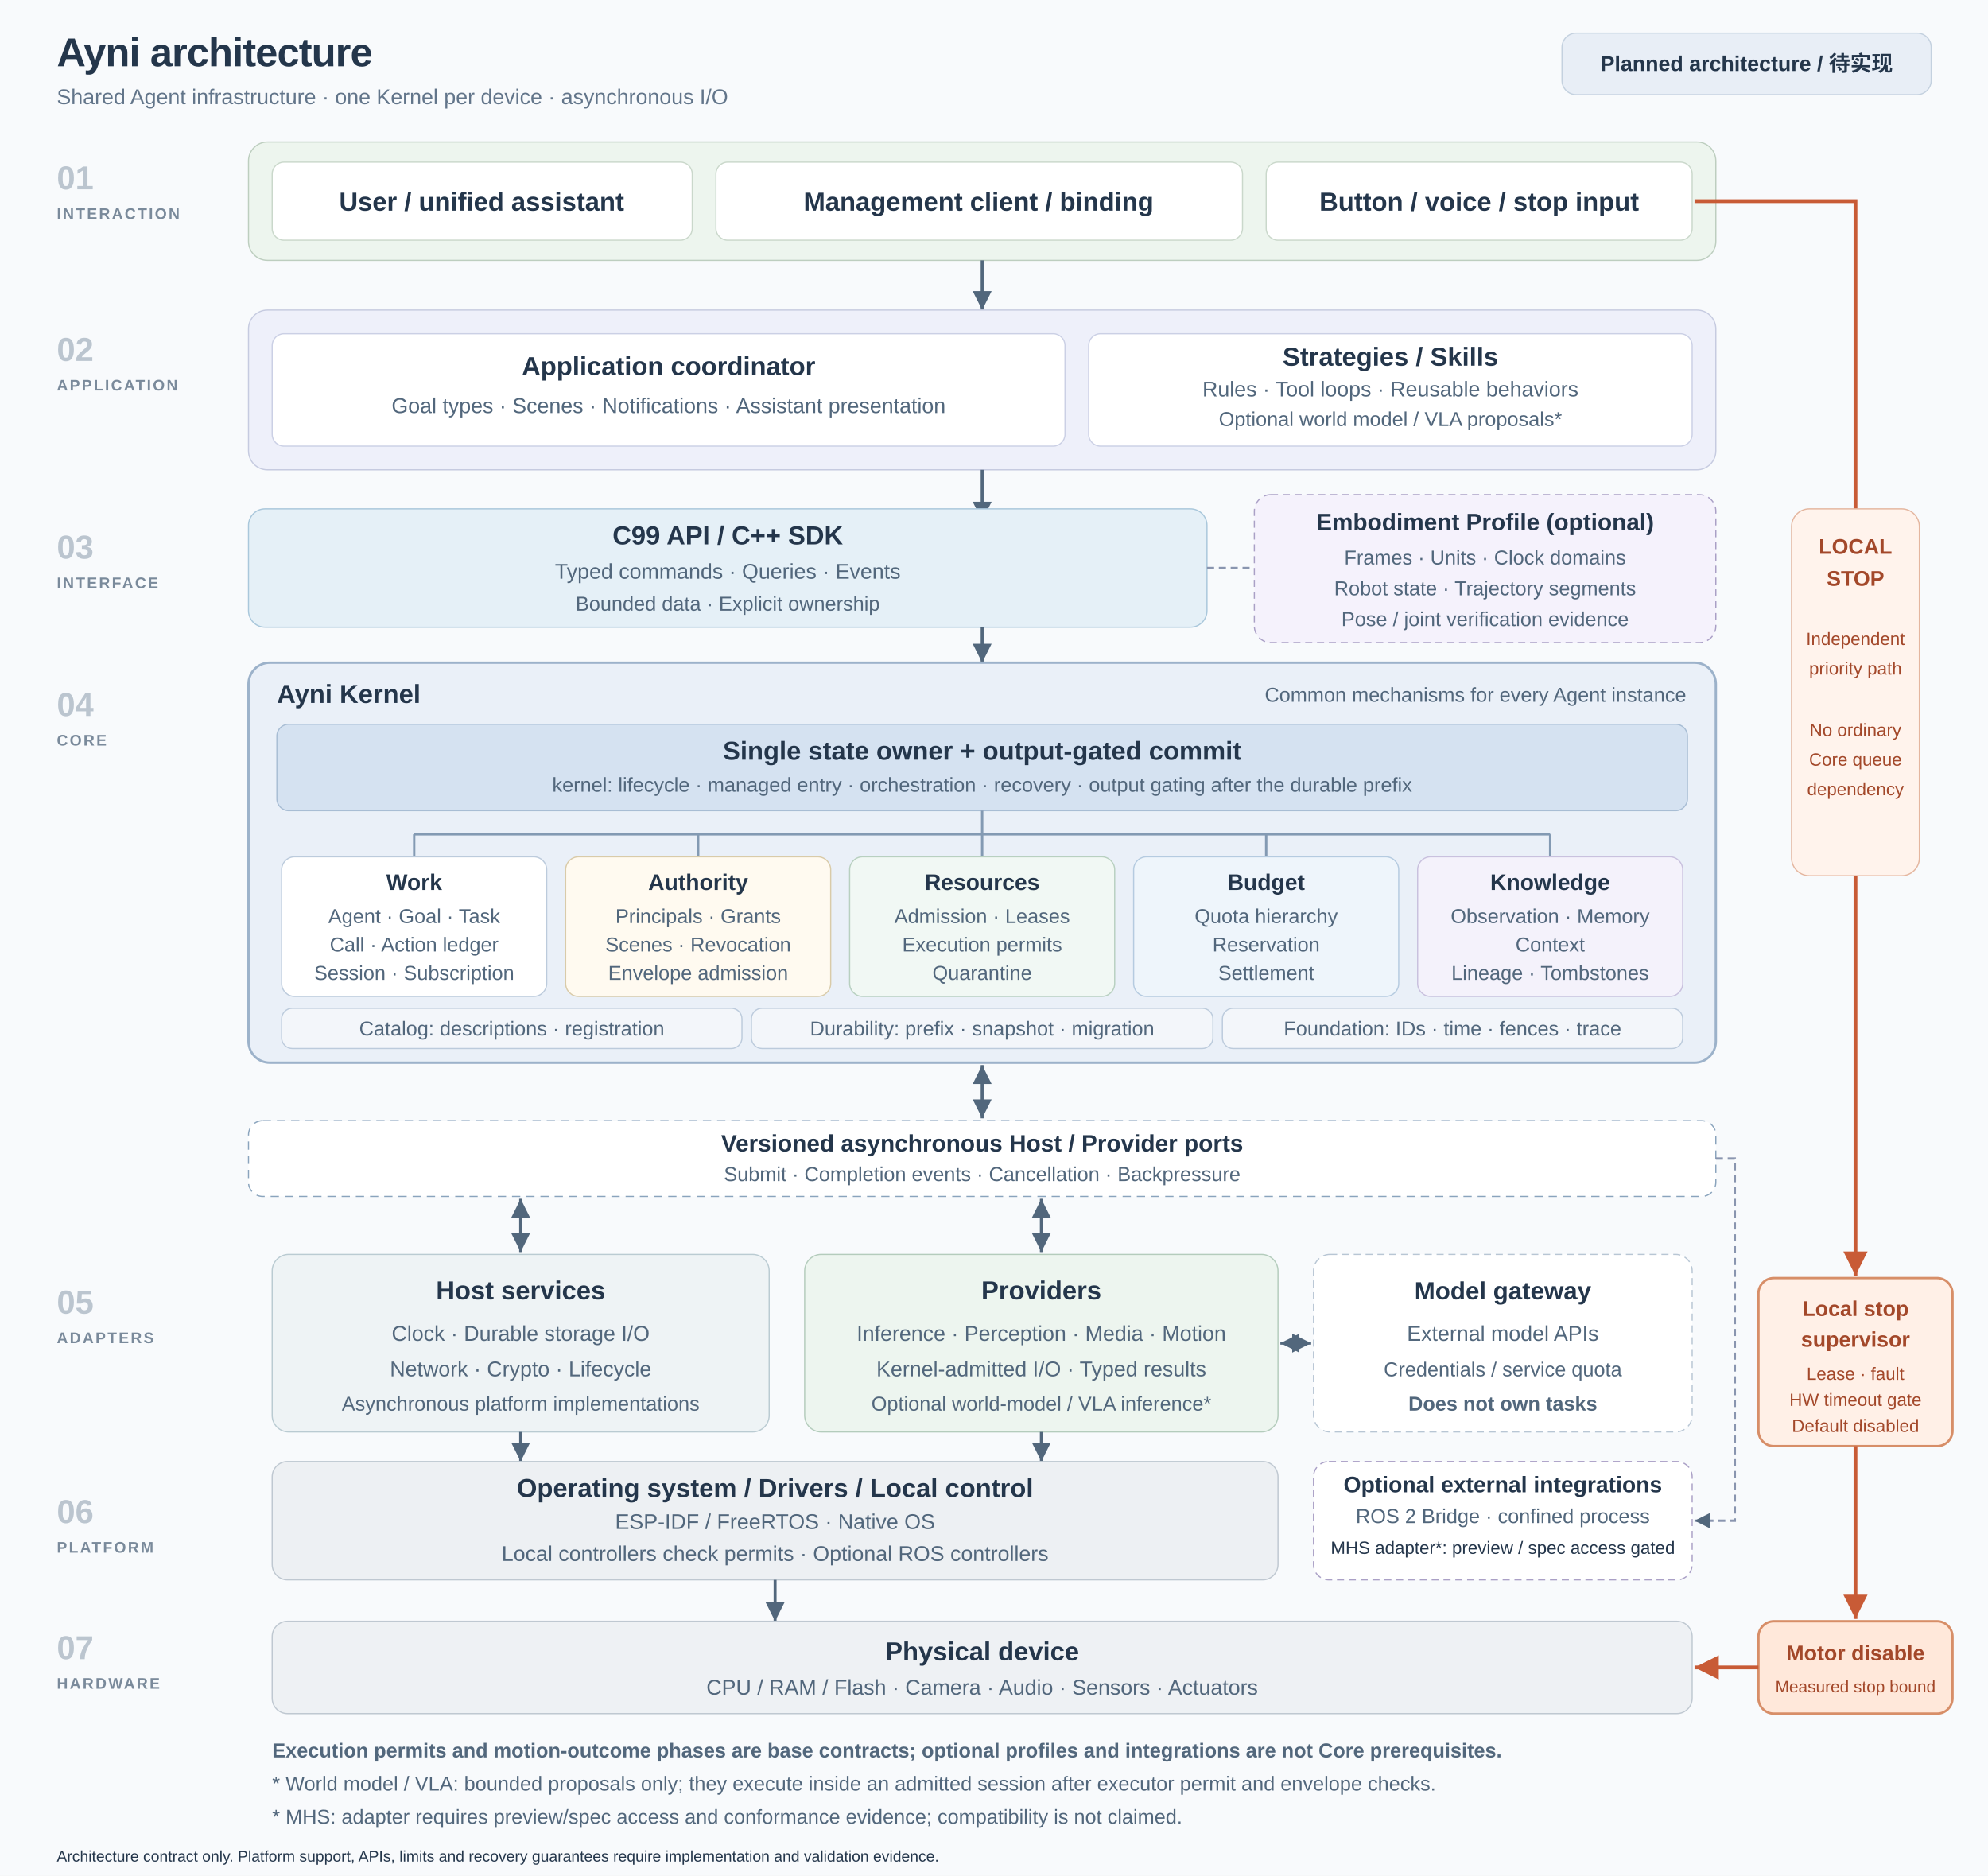
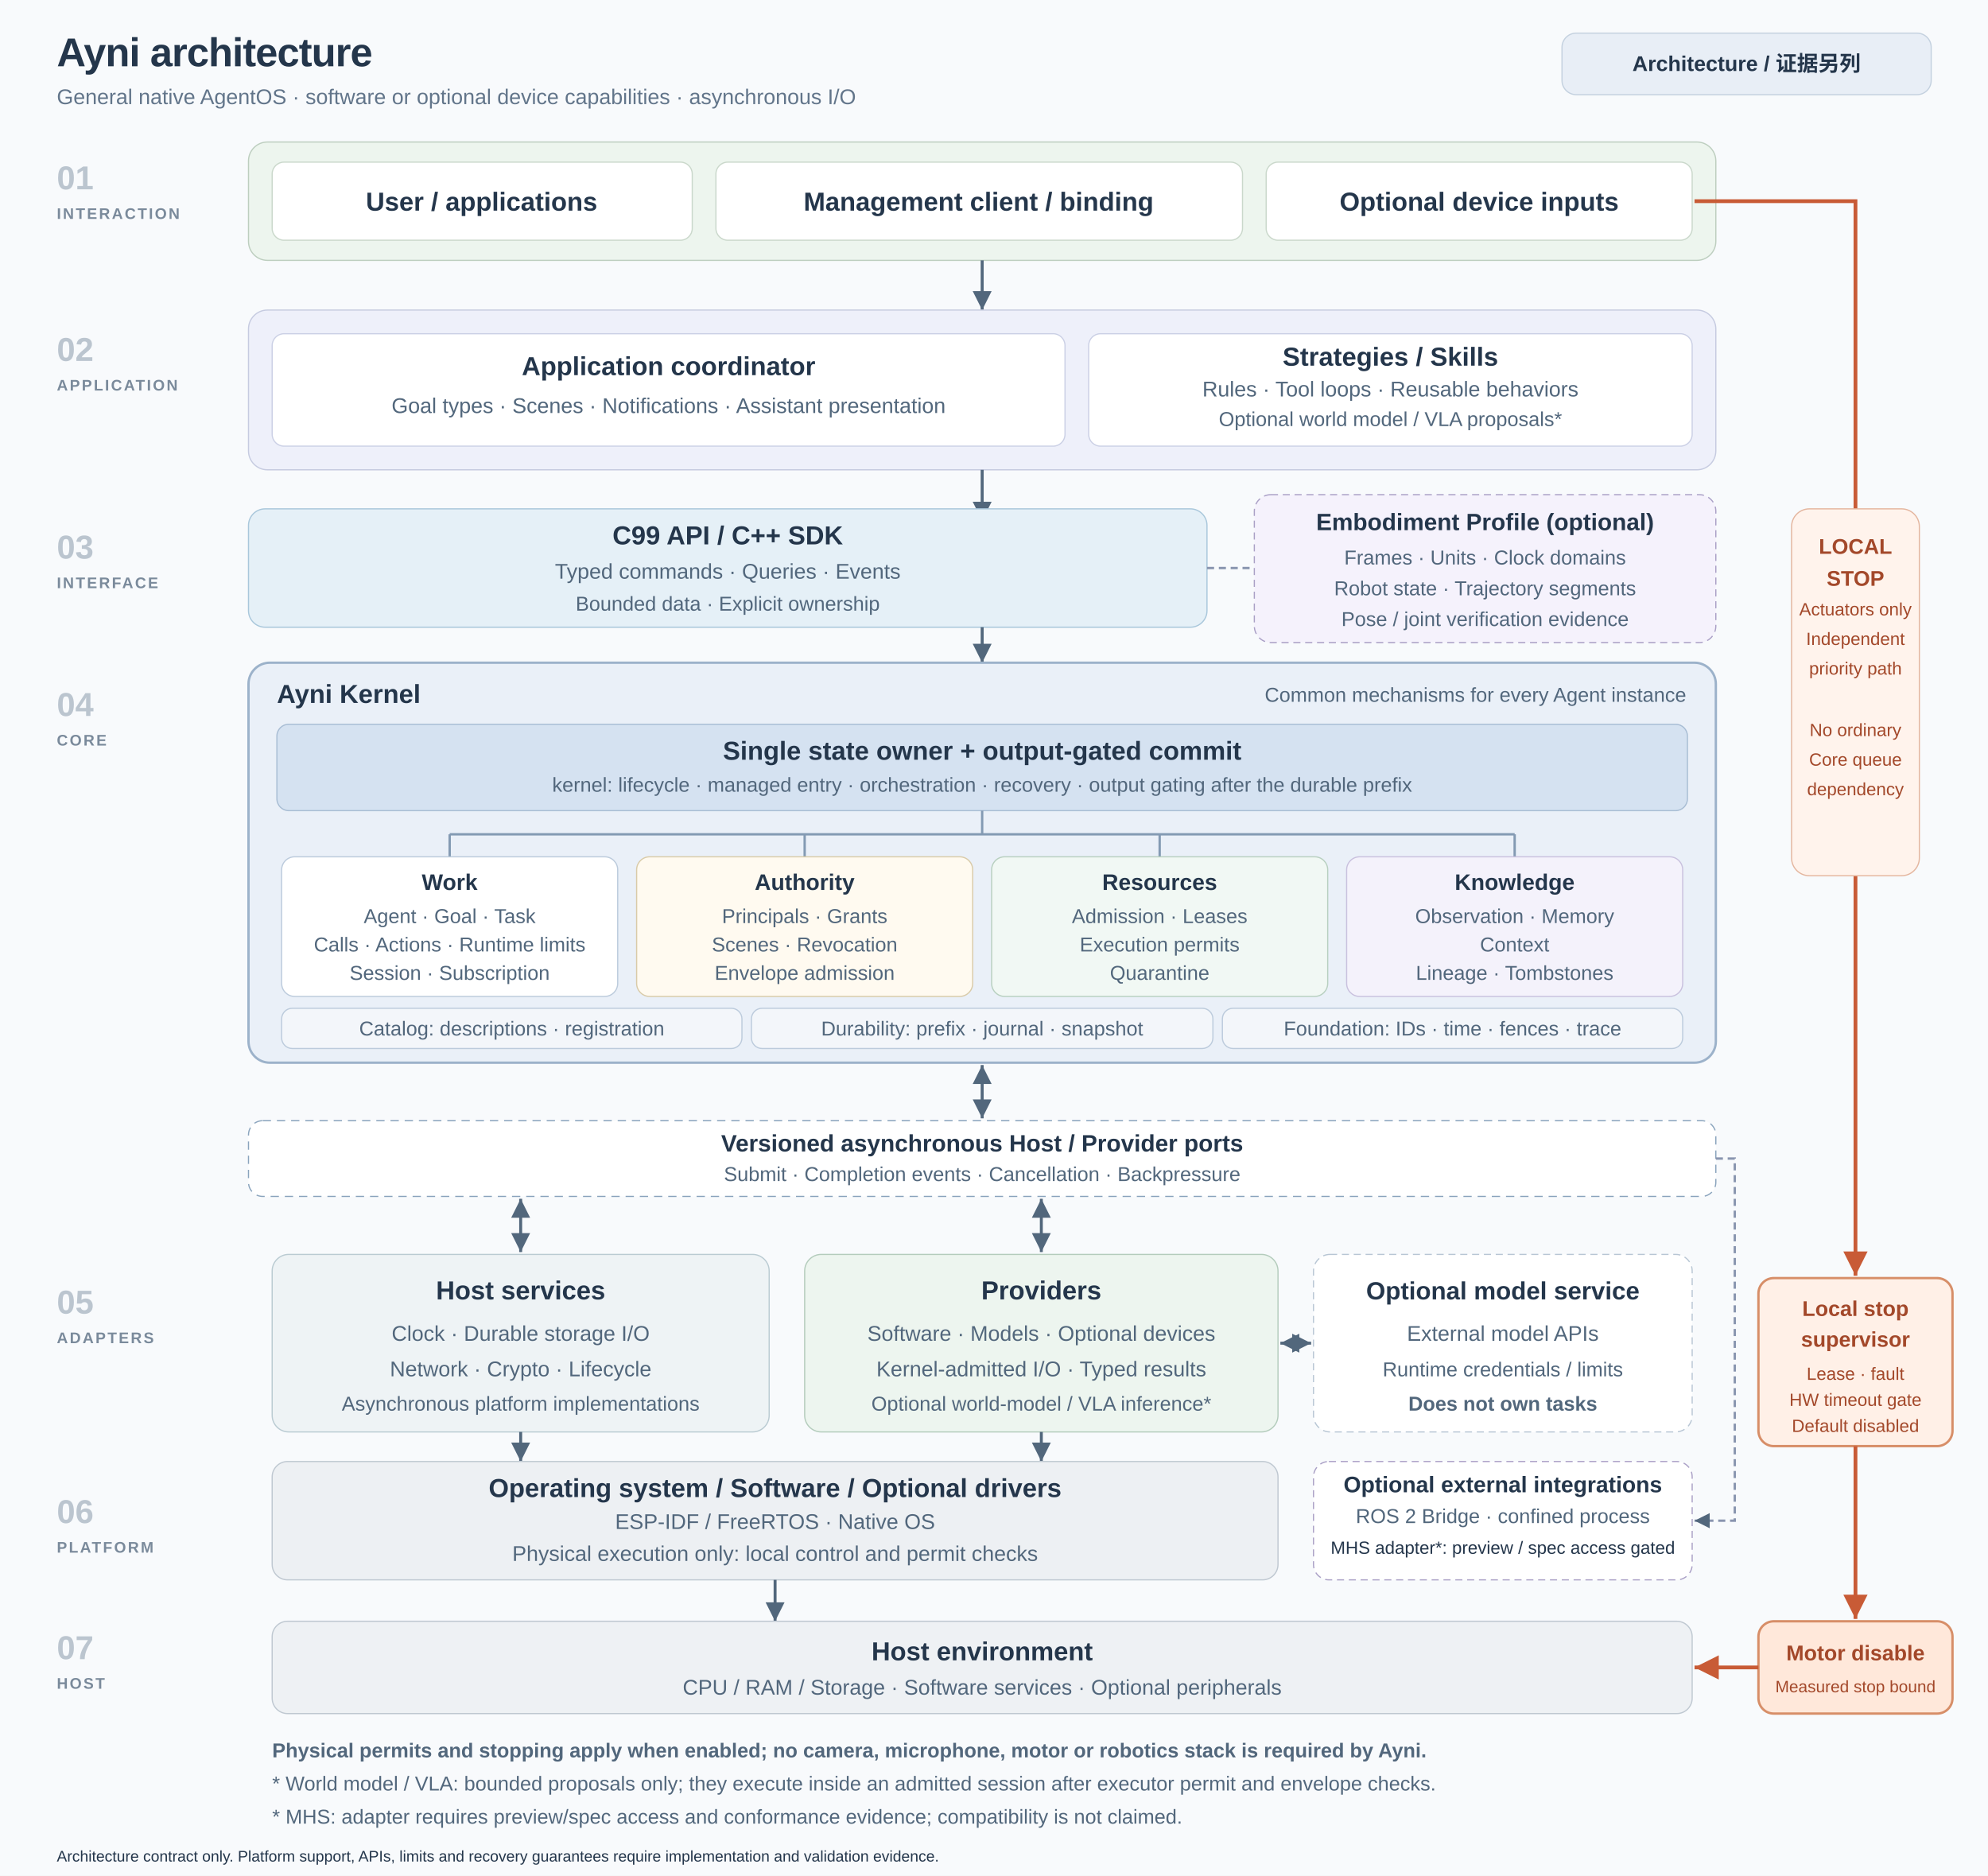
<svg xmlns="http://www.w3.org/2000/svg" width="1680" height="1585" viewBox="0 0 1680 1585" role="img" aria-labelledby="title desc">
  <defs>
    <marker id="arrow" viewBox="0 0 10 10" refX="9" refY="5" markerWidth="8" markerHeight="8" orient="auto-start-reverse">
      <path d="M 1 1 L 9 5 L 1 9 Z" fill="#52677c" />
    </marker>
    <marker id="stop-arrow" viewBox="0 0 10 10" refX="9" refY="5" markerWidth="8" markerHeight="8" orient="auto">
      <path d="M 1 1 L 9 5 L 1 9 Z" fill="#c85b36" />
    </marker>
    <style>
      text { font-family: -apple-system, BlinkMacSystemFont, 'Segoe UI', Arial, sans-serif; fill: #24364b; }
      .heading { font-size: 34px; font-weight: 700; letter-spacing: -.6px; }
      .subtitle { font-size: 18px; fill: #62758a; }
      .layer { font-size: 13px; font-weight: 700; letter-spacing: 1.5px; fill: #7a8a9b; }
      .layer-number { font-size: 28px; font-weight: 600; fill: #bbc5cf; }
      .label { font-size: 22px; font-weight: 650; }
      .small { font-size: 18px; fill: #52677c; }
      .detail { font-size: 17px; fill: #52677c; }
      .service-title { font-size: 19px; font-weight: 700; }
      .service-detail { font-size: 17px; fill: #52677c; }
      .connector { fill: none; stroke: #52677c; stroke-width: 2.5; marker-end: url(#arrow); }
      .duplex { fill: none; stroke: #52677c; stroke-width: 2.5; marker-start: url(#arrow); marker-end: url(#arrow); }
      .optional-link { fill: none; stroke: #8995af; stroke-width: 2; stroke-dasharray: 6 4; }
      .stop-line { fill: none; stroke: #c85b36; stroke-width: 3.2; marker-end: url(#stop-arrow); }
      .stop-title { font-size: 18px; font-weight: 700; fill: #a3482a; }
      .stop-detail { font-size: 15px; fill: #a3482a; }
    </style>
  </defs>
  <rect width="1680" height="1585" fill="#f8fafc" />
  <text x="48" y="56" class="heading">Ayni architecture</text>
-   <text x="48" y="88" class="subtitle">Shared Agent infrastructure · one Kernel per device · asynchronous I/O</text>
+   <text x="48" y="88" class="subtitle">General native AgentOS · software or optional device capabilities · asynchronous I/O</text>
  <rect x="1320" y="28" width="312" height="52" rx="12" fill="#e8eef6" stroke="#c4d1df" />
-   <text x="1476" y="60" text-anchor="middle" font-size="18" font-weight="650">Planned architecture / 待实现</text>
+   <text x="1476" y="60" text-anchor="middle" font-size="18" font-weight="650">Architecture / 证据另列</text>
  <text x="48" y="160" class="layer-number">01</text>
  <text x="48" y="185" class="layer">INTERACTION</text>
  <rect x="210" y="120" width="1240" height="100" rx="16" fill="#edf5ee" stroke="#bdcebf" />
  <rect x="230" y="137" width="355" height="66" rx="10" fill="#ffffff" stroke="#cad8cb" />
-   <text x="407" y="178" text-anchor="middle" class="label">User / unified assistant</text>
+   <text x="407" y="178" text-anchor="middle" class="label">User / applications</text>
  <rect x="605" y="137" width="445" height="66" rx="10" fill="#ffffff" stroke="#cad8cb" />
  <text x="827" y="178" text-anchor="middle" class="label">Management client / binding</text>
  <rect x="1070" y="137" width="360" height="66" rx="10" fill="#ffffff" stroke="#cad8cb" />
-   <text x="1250" y="178" text-anchor="middle" class="label">Button / voice / stop input</text>
+   <text x="1250" y="178" text-anchor="middle" class="label">Optional device inputs</text>
  <path d="M 830 220 V 262" class="connector" />
  <text x="48" y="305" class="layer-number">02</text>
  <text x="48" y="330" class="layer">APPLICATION</text>
  <rect x="210" y="262" width="1240" height="135" rx="16" fill="#eef0fa" stroke="#c6cbe0" />
  <rect x="230" y="282" width="670" height="95" rx="10" fill="#ffffff" stroke="#cbd0e5" />
  <text x="565" y="317" text-anchor="middle" class="label">Application coordinator</text>
  <text x="565" y="349" text-anchor="middle" class="small">Goal types · Scenes · Notifications · Assistant presentation</text>
  <rect x="920" y="282" width="510" height="95" rx="10" fill="#ffffff" stroke="#cbd0e5" />
  <text x="1175" y="309" text-anchor="middle" class="label">Strategies / Skills</text>
  <text x="1175" y="335" text-anchor="middle" class="small">Rules · Tool loops · Reusable behaviors</text>
  <text x="1175" y="360" text-anchor="middle" class="detail">Optional world model / VLA proposals*</text>
  <path d="M 830 397 V 440" class="connector" />
  <text x="48" y="472" class="layer-number">03</text>
  <text x="48" y="497" class="layer">INTERFACE</text>
  <rect x="210" y="430" width="810" height="100" rx="14" fill="#e5f0f7" stroke="#a9c7db" />
  <text x="615" y="460" text-anchor="middle" class="label">C99 API / C++ SDK</text>
  <text x="615" y="489" text-anchor="middle" class="small">Typed commands · Queries · Events</text>
  <text x="615" y="516" text-anchor="middle" class="detail">Bounded data · Explicit ownership</text>
  <path d="M 830 530 V 560" class="connector" />
  <path d="M 1020 480 H 1058" class="optional-link" />
  <rect x="1060" y="418" width="390" height="125" rx="14" fill="#f5f2fc" stroke="#aaa0c6" stroke-dasharray="6 4" />
  <text x="1255" y="448" text-anchor="middle" font-size="20" font-weight="650">Embodiment Profile (optional)</text>
  <text x="1255" y="477" text-anchor="middle" class="detail">Frames · Units · Clock domains</text>
  <text x="1255" y="503" text-anchor="middle" class="detail">Robot state · Trajectory segments</text>
  <text x="1255" y="529" text-anchor="middle" class="detail">Pose / joint verification evidence</text>
  <text x="48" y="605" class="layer-number">04</text>
  <text x="48" y="630" class="layer">CORE</text>
  <rect x="210" y="560" width="1240" height="338" rx="18" fill="#eaf0f8" stroke="#9cb2ca" stroke-width="2" />
  <text x="234" y="594" class="label">Ayni Kernel</text>
  <text x="1425" y="593" text-anchor="end" class="detail">Common mechanisms for every Agent instance</text>
  <rect x="234" y="612" width="1192" height="73" rx="10" fill="#d5e2f1" stroke="#a8bdd4" />
  <text x="830" y="642" text-anchor="middle" class="label">Single state owner + output-gated commit</text>
  <text x="830" y="669" text-anchor="middle" class="detail">kernel: lifecycle · managed entry · orchestration · recovery · output gating after the durable prefix</text>
-   <path d="M 830 685 V 705 M 350 705 H 1310" fill="none" stroke="#839ab3" stroke-width="2" />
-   <path d="M 350 705 V 724 M 590 705 V 724 M 830 705 V 724 M 1070 705 V 724 M 1310 705 V 724" fill="none" stroke="#839ab3" stroke-width="2" />
-   <rect x="238" y="724" width="224" height="118" rx="11" fill="#ffffff" stroke="#bccbdc" />
-   <text x="350" y="752" text-anchor="middle" class="service-title">Work</text>
-   <text x="350" y="780" text-anchor="middle" class="service-detail">Agent · Goal · Task</text>
-   <text x="350" y="804" text-anchor="middle" class="service-detail">Call · Action ledger</text>
-   <text x="350" y="828" text-anchor="middle" class="service-detail">Session · Subscription</text>
-   <rect x="478" y="724" width="224" height="118" rx="11" fill="#fffaf0" stroke="#d9cba9" />
-   <text x="590" y="752" text-anchor="middle" class="service-title">Authority</text>
-   <text x="590" y="780" text-anchor="middle" class="service-detail">Principals · Grants</text>
-   <text x="590" y="804" text-anchor="middle" class="service-detail">Scenes · Revocation</text>
-   <text x="590" y="828" text-anchor="middle" class="service-detail">Envelope admission</text>
-   <rect x="718" y="724" width="224" height="118" rx="11" fill="#f1f8f4" stroke="#b8d0c0" />
-   <text x="830" y="752" text-anchor="middle" class="service-title">Resources</text>
-   <text x="830" y="780" text-anchor="middle" class="service-detail">Admission · Leases</text>
-   <text x="830" y="804" text-anchor="middle" class="service-detail">Execution permits</text>
-   <text x="830" y="828" text-anchor="middle" class="service-detail">Quarantine</text>
-   <rect x="958" y="724" width="224" height="118" rx="11" fill="#eef5fb" stroke="#b5cbe0" />
-   <text x="1070" y="752" text-anchor="middle" class="service-title">Budget</text>
-   <text x="1070" y="780" text-anchor="middle" class="service-detail">Quota hierarchy</text>
-   <text x="1070" y="804" text-anchor="middle" class="service-detail">Reservation</text>
-   <text x="1070" y="828" text-anchor="middle" class="service-detail">Settlement</text>
-   <rect x="1198" y="724" width="224" height="118" rx="11" fill="#f4f2fb" stroke="#c9c1de" />
-   <text x="1310" y="752" text-anchor="middle" class="service-title">Knowledge</text>
-   <text x="1310" y="780" text-anchor="middle" class="service-detail">Observation · Memory</text>
-   <text x="1310" y="804" text-anchor="middle" class="service-detail">Context</text>
-   <text x="1310" y="828" text-anchor="middle" class="service-detail">Lineage · Tombstones</text>
+   <path d="M 830 685 V 705 M 380 705 H 1280" fill="none" stroke="#839ab3" stroke-width="2" />
+   <path d="M 380 705 V 724 M 680 705 V 724 M 980 705 V 724 M 1280 705 V 724" fill="none" stroke="#839ab3" stroke-width="2" />
+   <rect x="238" y="724" width="284" height="118" rx="11" fill="#ffffff" stroke="#bccbdc" />
+   <text x="380" y="752" text-anchor="middle" class="service-title">Work</text>
+   <text x="380" y="780" text-anchor="middle" class="service-detail">Agent · Goal · Task</text>
+   <text x="380" y="804" text-anchor="middle" class="service-detail">Calls · Actions · Runtime limits</text>
+   <text x="380" y="828" text-anchor="middle" class="service-detail">Session · Subscription</text>
+   <rect x="538" y="724" width="284" height="118" rx="11" fill="#fffaf0" stroke="#d9cba9" />
+   <text x="680" y="752" text-anchor="middle" class="service-title">Authority</text>
+   <text x="680" y="780" text-anchor="middle" class="service-detail">Principals · Grants</text>
+   <text x="680" y="804" text-anchor="middle" class="service-detail">Scenes · Revocation</text>
+   <text x="680" y="828" text-anchor="middle" class="service-detail">Envelope admission</text>
+   <rect x="838" y="724" width="284" height="118" rx="11" fill="#f1f8f4" stroke="#b8d0c0" />
+   <text x="980" y="752" text-anchor="middle" class="service-title">Resources</text>
+   <text x="980" y="780" text-anchor="middle" class="service-detail">Admission · Leases</text>
+   <text x="980" y="804" text-anchor="middle" class="service-detail">Execution permits</text>
+   <text x="980" y="828" text-anchor="middle" class="service-detail">Quarantine</text>
+   <rect x="1138" y="724" width="284" height="118" rx="11" fill="#f4f2fb" stroke="#c9c1de" />
+   <text x="1280" y="752" text-anchor="middle" class="service-title">Knowledge</text>
+   <text x="1280" y="780" text-anchor="middle" class="service-detail">Observation · Memory</text>
+   <text x="1280" y="804" text-anchor="middle" class="service-detail">Context</text>
+   <text x="1280" y="828" text-anchor="middle" class="service-detail">Lineage · Tombstones</text>
  <rect x="238" y="852" width="389" height="34" rx="9" fill="#f3f6fa" stroke="#bccbdc" />
  <text x="432.5" y="875" text-anchor="middle" class="detail">Catalog: descriptions · registration</text>
  <rect x="635" y="852" width="390" height="34" rx="9" fill="#f3f6fa" stroke="#bccbdc" />
-   <text x="830" y="875" text-anchor="middle" class="detail">Durability: prefix · snapshot · migration</text>
+   <text x="830" y="875" text-anchor="middle" class="detail">Durability: prefix · journal · snapshot</text>
  <rect x="1033" y="852" width="389" height="34" rx="9" fill="#f3f6fa" stroke="#bccbdc" />
  <text x="1227.5" y="875" text-anchor="middle" class="detail">Foundation: IDs · time · fences · trace</text>
  <path d="M 830 900 V 945" class="duplex" />
  <rect x="210" y="947" width="1240" height="64" rx="12" fill="#ffffff" stroke="#8aa4bd" stroke-dasharray="7 5" />
  <text x="830" y="973" text-anchor="middle" font-size="20" font-weight="650">Versioned asynchronous Host / Provider ports</text>
  <text x="830" y="998" text-anchor="middle" class="detail">Submit · Completion events · Cancellation · Backpressure</text>
  <path d="M 440 1013 V 1058" class="duplex" />
  <path d="M 880 1013 V 1058" class="duplex" />
  <text x="48" y="1110" class="layer-number">05</text>
  <text x="48" y="1135" class="layer">ADAPTERS</text>
  <rect x="230" y="1060" width="420" height="150" rx="14" fill="#eef3f5" stroke="#bacbd2" />
  <text x="440" y="1098" text-anchor="middle" class="label">Host services</text>
  <text x="440" y="1133" text-anchor="middle" class="small">Clock · Durable storage I/O</text>
  <text x="440" y="1163" text-anchor="middle" class="small">Network · Crypto · Lifecycle</text>
  <text x="440" y="1192" text-anchor="middle" class="detail">Asynchronous platform implementations</text>
  <rect x="680" y="1060" width="400" height="150" rx="14" fill="#edf5ef" stroke="#b4ccbc" />
  <text x="880" y="1098" text-anchor="middle" class="label">Providers</text>
-   <text x="880" y="1133" text-anchor="middle" class="small">Inference · Perception · Media · Motion</text>
+   <text x="880" y="1133" text-anchor="middle" class="small">Software · Models · Optional devices</text>
  <text x="880" y="1163" text-anchor="middle" class="small">Kernel-admitted I/O · Typed results</text>
  <text x="880" y="1192" text-anchor="middle" class="detail">Optional world-model / VLA inference*</text>
  <path d="M 1082 1135 H 1108" class="duplex" />
  <rect x="1110" y="1060" width="320" height="150" rx="14" fill="#ffffff" stroke="#b8c6d4" stroke-dasharray="6 4" />
-   <text x="1270" y="1098" text-anchor="middle" font-size="21" font-weight="650">Model gateway</text>
+   <text x="1270" y="1098" text-anchor="middle" font-size="21" font-weight="650">Optional model service</text>
  <text x="1270" y="1133" text-anchor="middle" class="small">External model APIs</text>
-   <text x="1270" y="1163" text-anchor="middle" class="detail">Credentials / service quota</text>
+   <text x="1270" y="1163" text-anchor="middle" class="detail">Runtime credentials / limits</text>
  <text x="1270" y="1192" text-anchor="middle" class="detail" font-weight="650">Does not own tasks</text>
  <path d="M 440 1210 V 1235" class="connector" />
  <path d="M 880 1210 V 1235" class="connector" />
  <text x="48" y="1287" class="layer-number">06</text>
  <text x="48" y="1312" class="layer">PLATFORM</text>
  <rect x="230" y="1235" width="850" height="100" rx="13" fill="#edf0f3" stroke="#bfc8d1" />
-   <text x="655" y="1265" text-anchor="middle" class="label">Operating system / Drivers / Local control</text>
+   <text x="655" y="1265" text-anchor="middle" class="label">Operating system / Software / Optional drivers</text>
  <text x="655" y="1292" text-anchor="middle" class="small">ESP-IDF / FreeRTOS · Native OS</text>
-   <text x="655" y="1319" text-anchor="middle" class="small">Local controllers check permits · Optional ROS controllers</text>
+   <text x="655" y="1319" text-anchor="middle" class="small">Physical execution only: local control and permit checks</text>
  <path d="M 655 1335 V 1370" class="connector" />
  <path d="M 1450 979 H 1466 V 1285 H 1432" class="optional-link" marker-end="url(#arrow)" />
  <rect x="1110" y="1235" width="320" height="100" rx="13" fill="#ffffff" stroke="#aaa0c6" stroke-dasharray="6 4" />
  <text x="1270" y="1261" text-anchor="middle" font-size="19" font-weight="650">Optional external integrations</text>
  <text x="1270" y="1287" text-anchor="middle" class="detail">ROS 2 Bridge · confined process</text>
  <text x="1270" y="1313" text-anchor="middle" font-size="15" fill="#52677c">MHS adapter*: preview / spec access gated</text>
  <text x="48" y="1402" class="layer-number">07</text>
-   <text x="48" y="1427" class="layer">HARDWARE</text>
+   <text x="48" y="1427" class="layer">HOST</text>
  <rect x="230" y="1370" width="1200" height="78" rx="13" fill="#eef1f4" stroke="#bfc8d1" />
-   <text x="830" y="1403" text-anchor="middle" class="label">Physical device</text>
-   <text x="830" y="1432" text-anchor="middle" class="small">CPU / RAM / Flash · Camera · Audio · Sensors · Actuators</text>
+   <text x="830" y="1403" text-anchor="middle" class="label">Host environment</text>
+   <text x="830" y="1432" text-anchor="middle" class="small">CPU / RAM / Storage · Software services · Optional peripherals</text>
  <path d="M 1432 170 H 1568 V 1078" class="stop-line" />
  <rect x="1514" y="430" width="108" height="310" rx="15" fill="#fff3ec" stroke="#e4b69f" />
  <text x="1568" y="468" text-anchor="middle" class="stop-title">LOCAL</text>
  <text x="1568" y="495" text-anchor="middle" class="stop-title">STOP</text>
+   <text x="1568" y="520" text-anchor="middle" class="stop-detail">Actuators only</text>
  <text x="1568" y="545" text-anchor="middle" class="stop-detail">Independent</text>
  <text x="1568" y="570" text-anchor="middle" class="stop-detail">priority path</text>
  <text x="1568" y="622" text-anchor="middle" class="stop-detail">No ordinary</text>
  <text x="1568" y="647" text-anchor="middle" class="stop-detail">Core queue</text>
  <text x="1568" y="672" text-anchor="middle" class="stop-detail">dependency</text>
  <rect x="1486" y="1080" width="164" height="142" rx="13" fill="#fff0e7" stroke="#d78e68" stroke-width="2" />
  <text x="1568" y="1112" text-anchor="middle" class="stop-title">Local stop</text>
  <text x="1568" y="1138" text-anchor="middle" class="stop-title">supervisor</text>
  <text x="1568" y="1166" text-anchor="middle" class="stop-detail">Lease · fault</text>
  <text x="1568" y="1188" text-anchor="middle" class="stop-detail">HW timeout gate</text>
  <text x="1568" y="1210" text-anchor="middle" class="stop-detail">Default disabled</text>
  <path d="M 1568 1222 V 1368" class="stop-line" />
  <rect x="1486" y="1370" width="164" height="78" rx="13" fill="#ffe8da" stroke="#d78e68" stroke-width="2" />
  <text x="1568" y="1403" text-anchor="middle" class="stop-title">Motor disable</text>
  <text x="1568" y="1430" text-anchor="middle" class="stop-detail" style="font-size: 14px">Measured stop bound</text>
  <path d="M 1486 1409 H 1432" class="stop-line" />
-   <text x="230" y="1485" class="detail" font-weight="650">Execution permits and motion-outcome phases are base contracts; optional profiles and integrations are not Core prerequisites.</text>
+   <text x="230" y="1485" class="detail" font-weight="650">Physical permits and stopping apply when enabled; no camera, microphone, motor or robotics stack is required by Ayni.</text>
  <text x="230" y="1513" class="detail">* World model / VLA: bounded proposals only; they execute inside an admitted session after executor permit and envelope checks.</text>
  <text x="230" y="1541" class="detail">* MHS: adapter requires preview/spec access and conformance evidence; compatibility is not claimed.</text>
  <text x="48" y="1573" font-size="13" fill="#7a8a9b">Architecture contract only. Platform support, APIs, limits and recovery guarantees require implementation and validation evidence.</text>
</svg>
